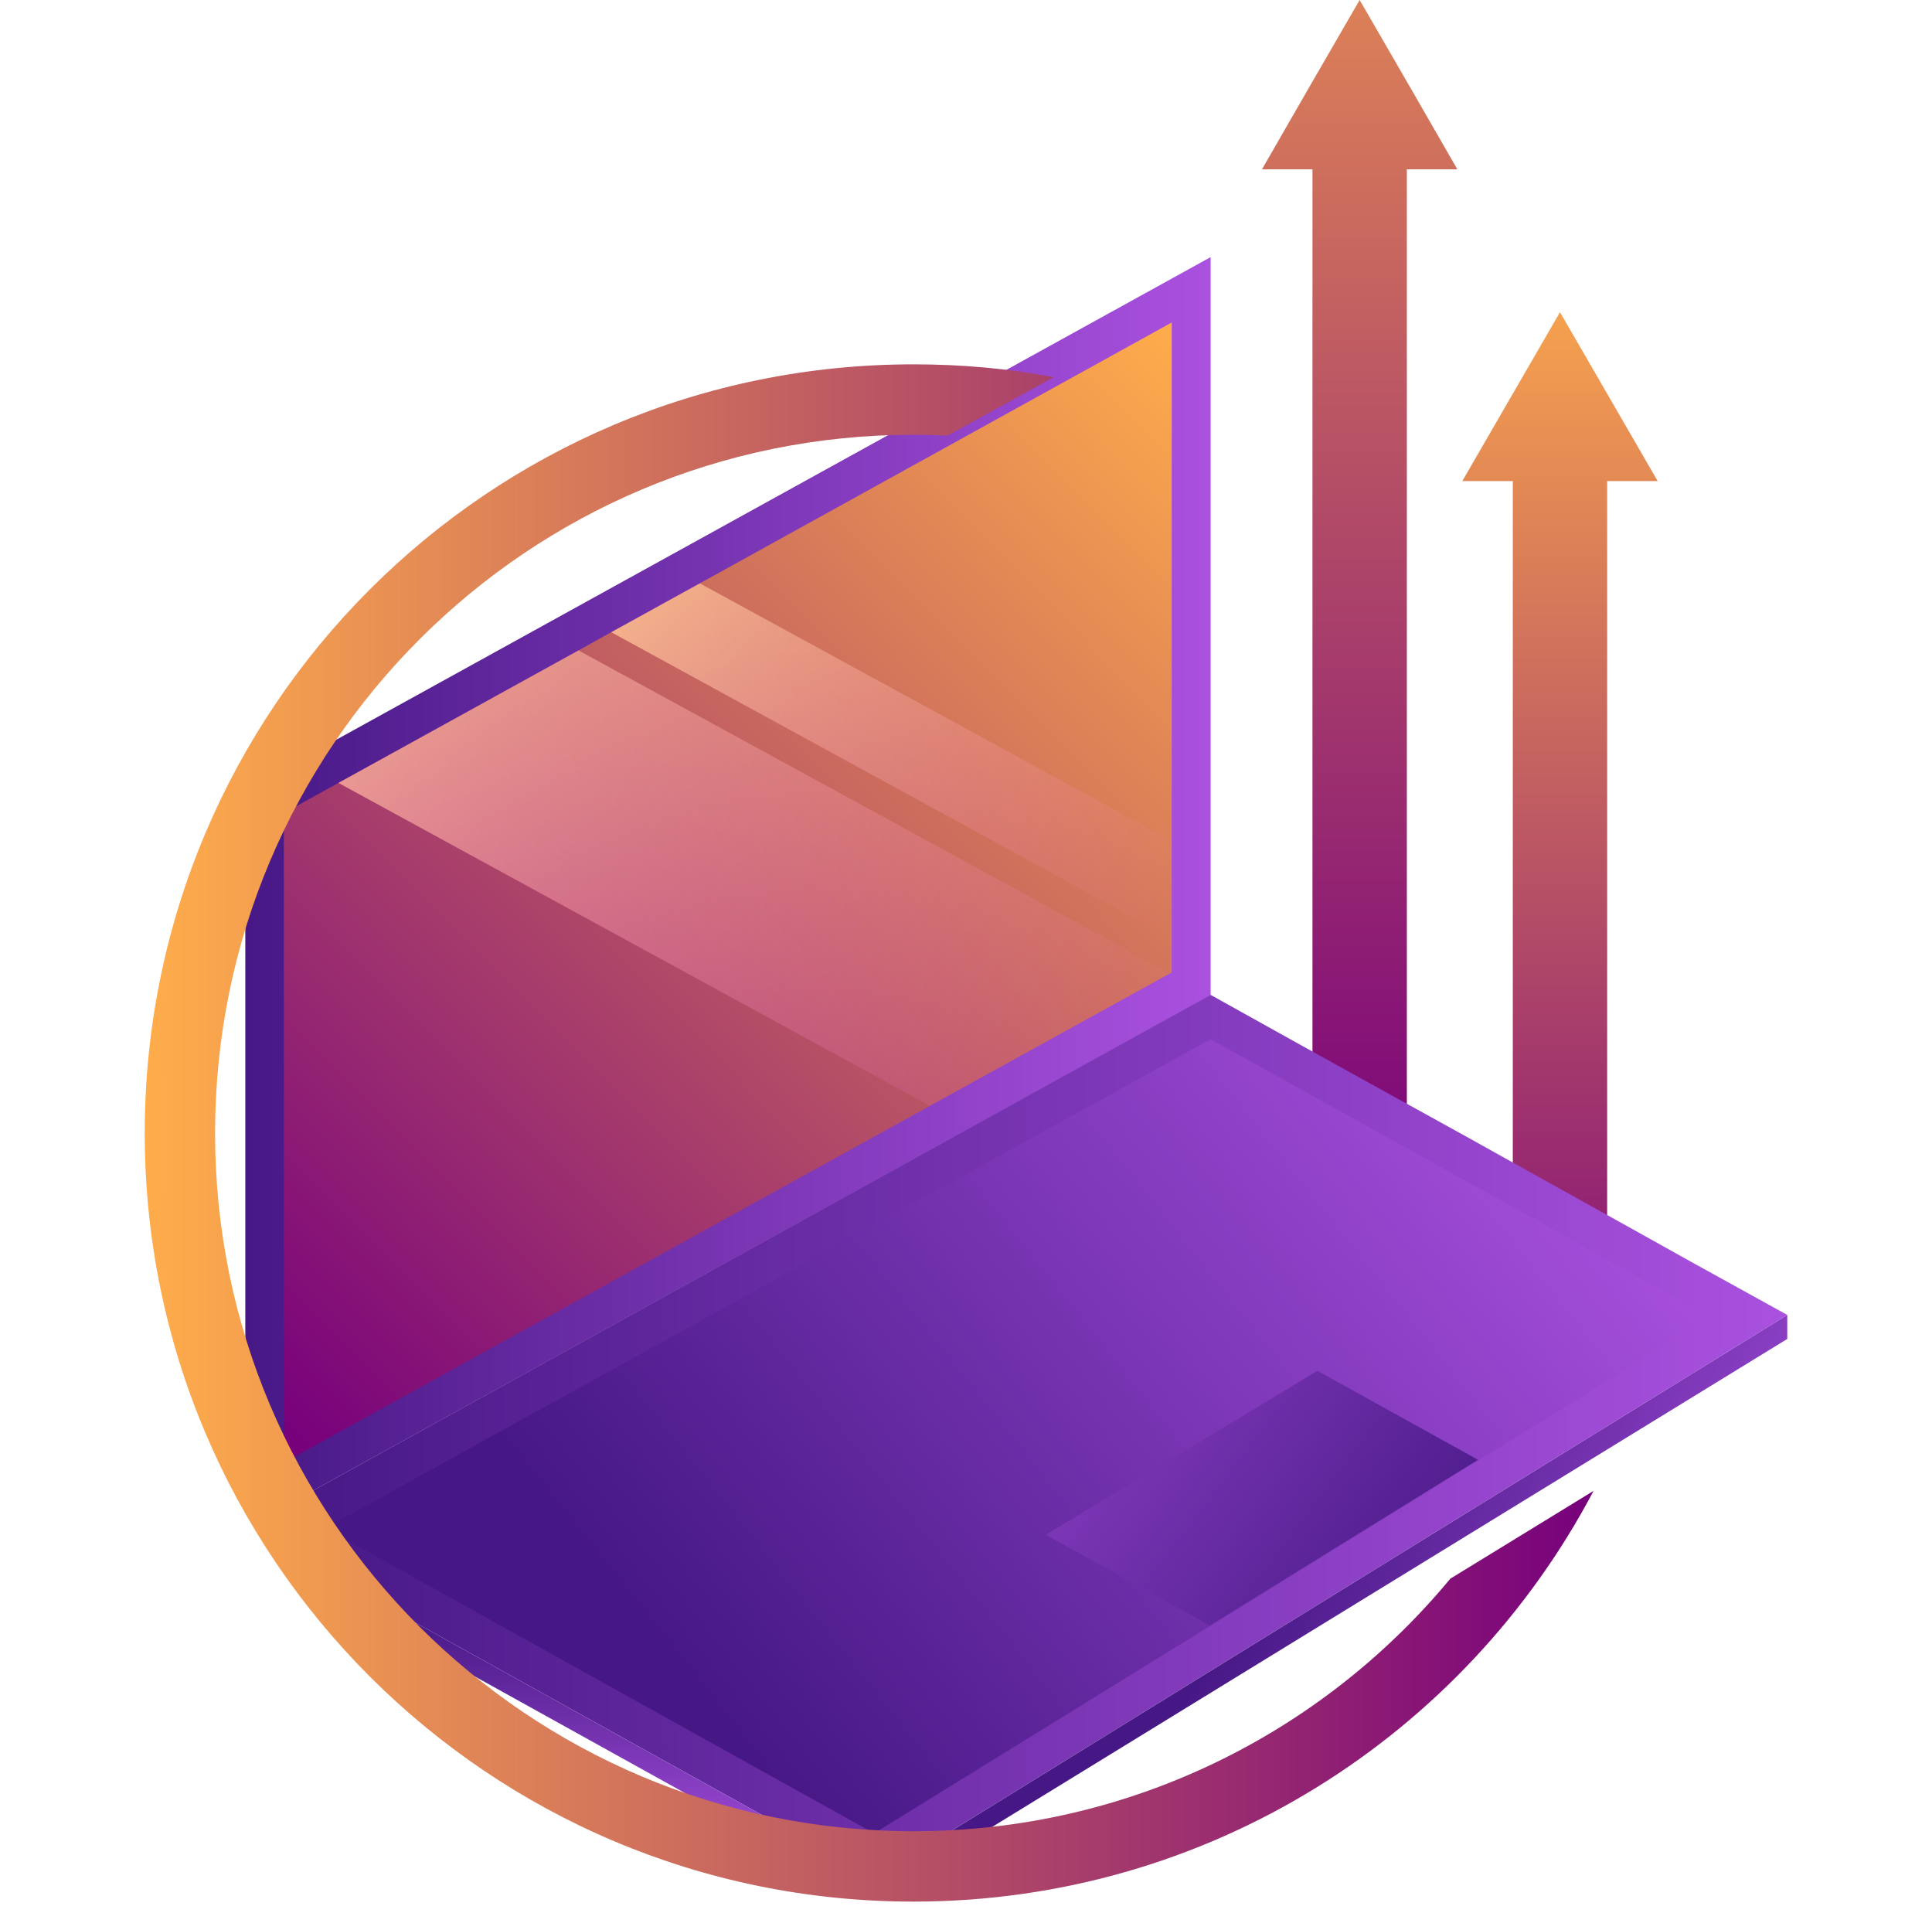
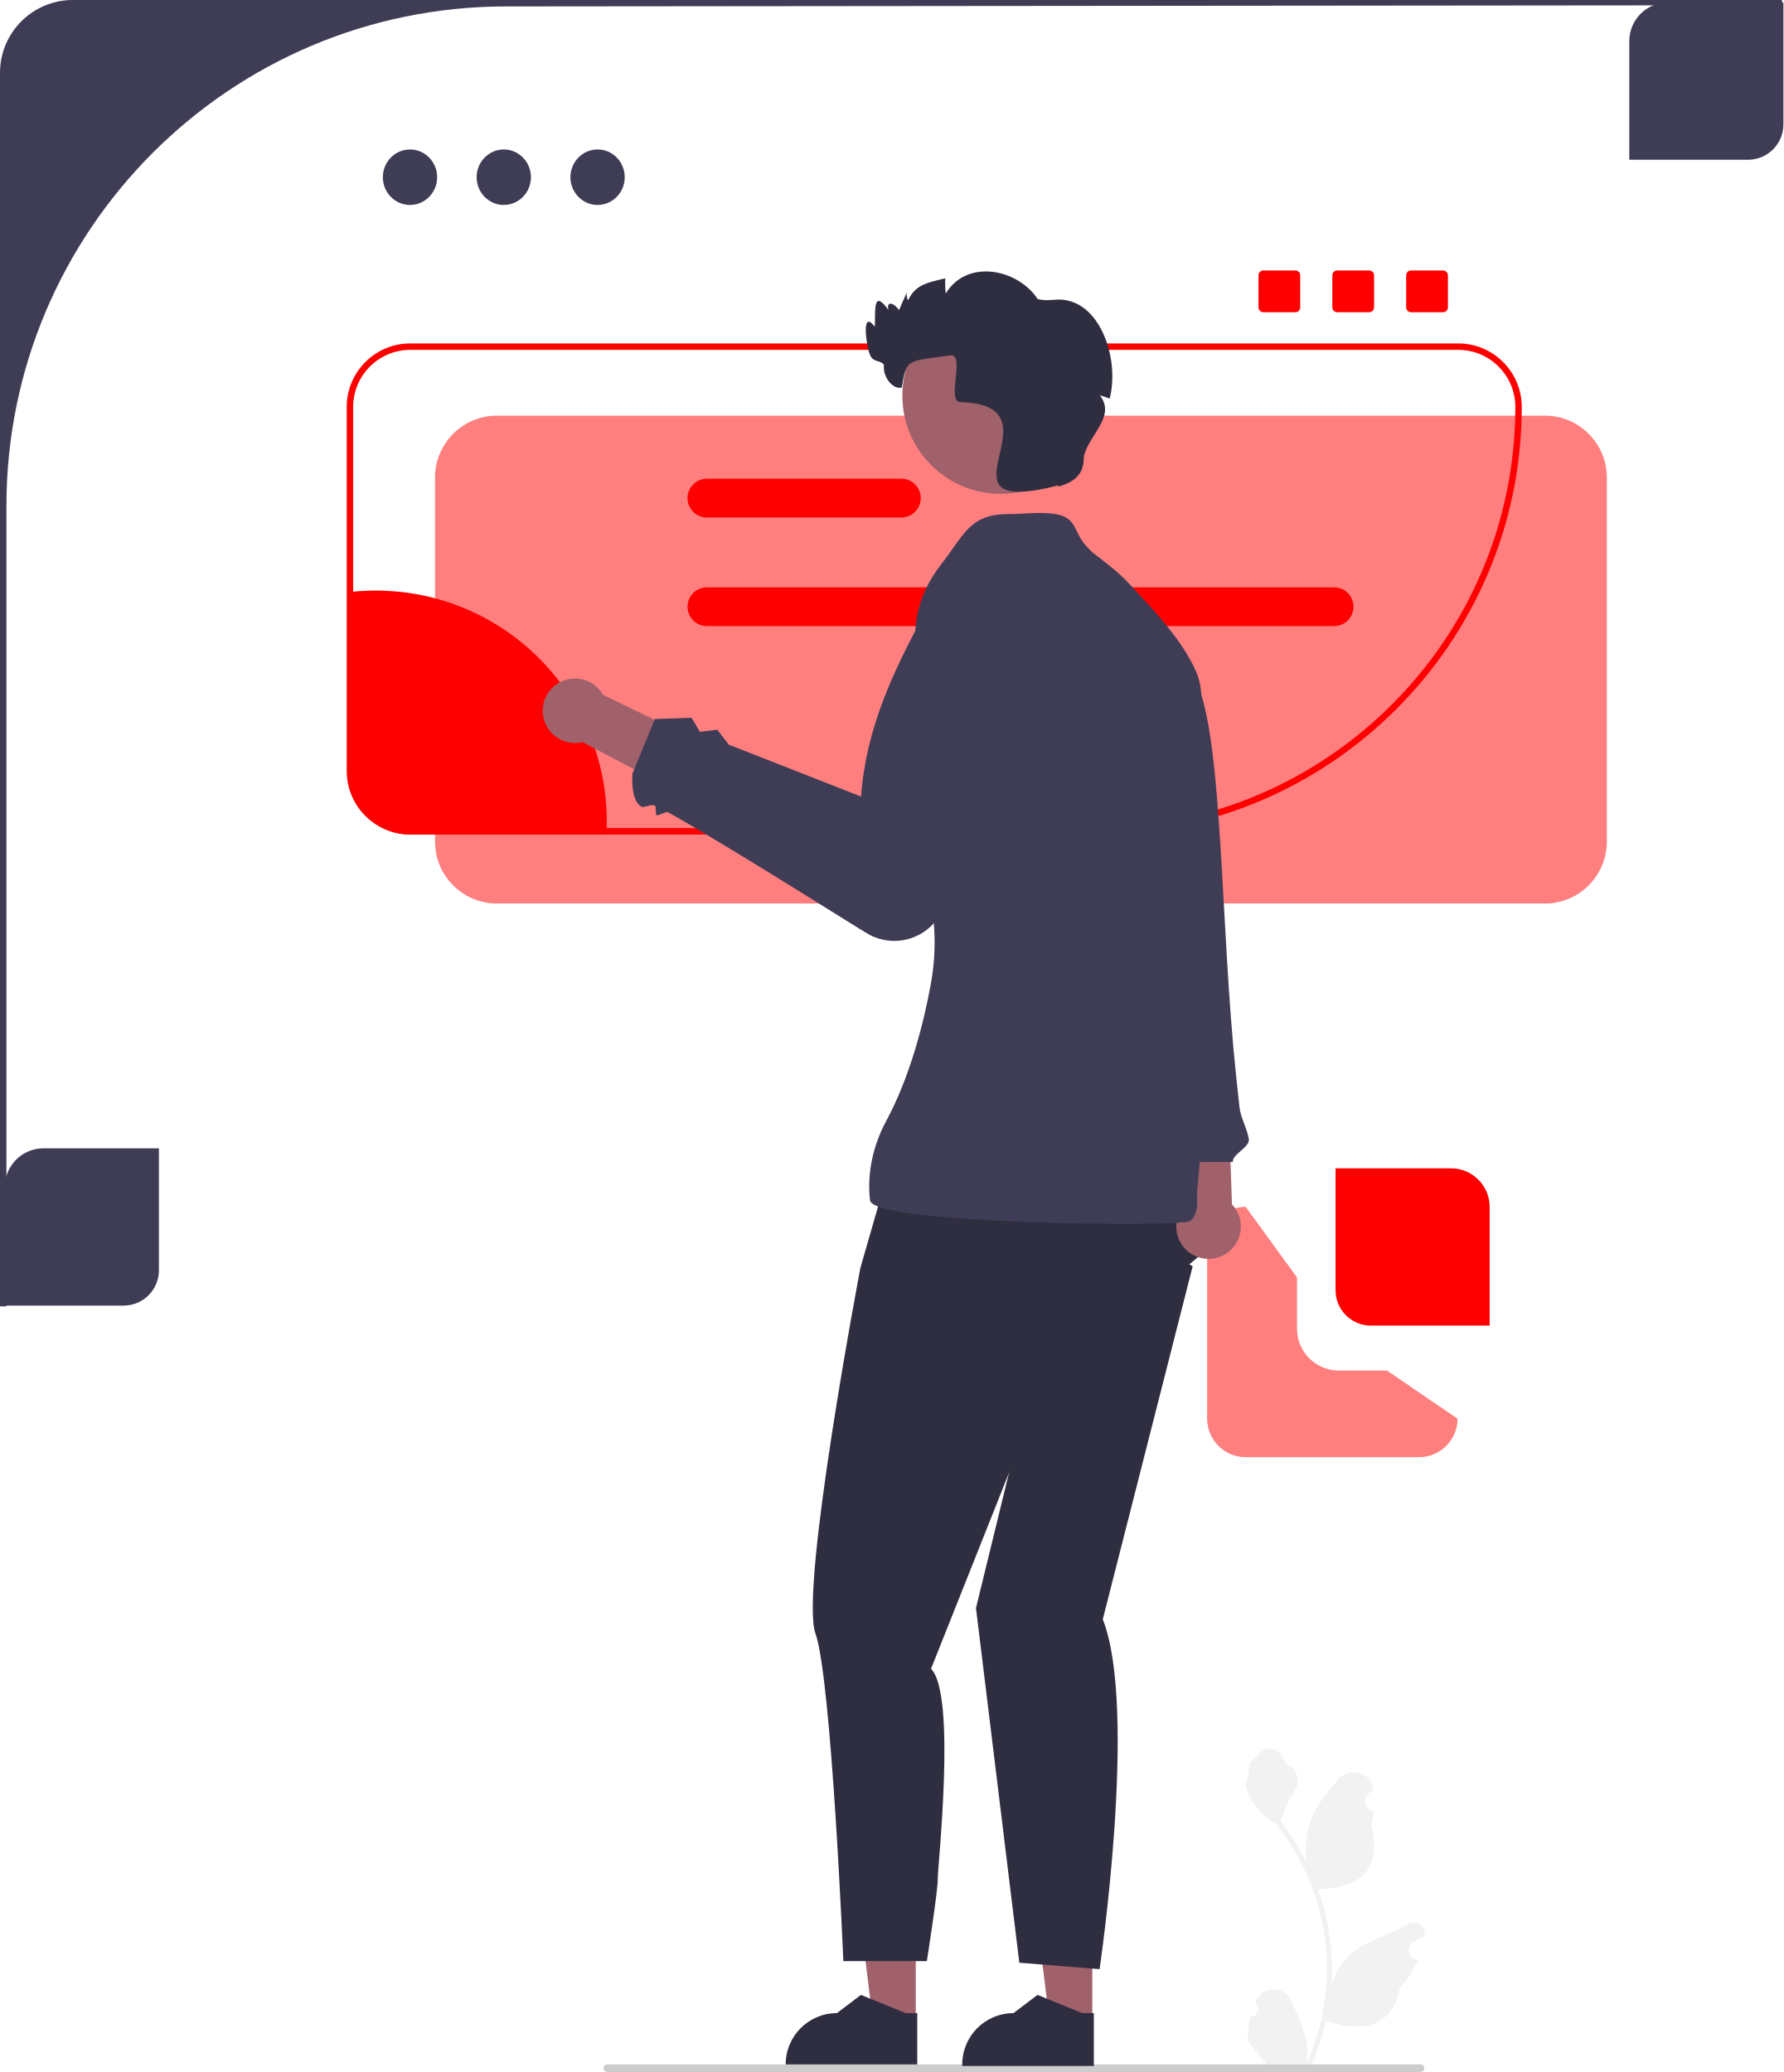
- <svg xmlns="http://www.w3.org/2000/svg" width="98" height="97" viewBox="0 0 98 97" fill="none">
-   <path d="M71.446 4.283L68.968 0L66.49 4.283L64.013 8.588H66.574V62.09H71.362V8.588H73.924L71.446 4.283Z" fill="url(#paint0_linear_3307_660)" />
-   <path d="M81.607 20.115L79.13 15.832L76.652 20.115L74.174 24.398H76.736V68.955H81.523V24.398H84.085L81.607 20.115Z" fill="url(#paint1_linear_3307_660)" />
-   <path d="M61.409 13.04V50.478L14.102 76.578L12.443 75.066V40.063L61.409 13.04Z" fill="url(#paint2_linear_3307_660)" />
-   <path d="M59.435 16.356V49.322L59.351 49.364L47.172 56.084L14.396 74.183V41.238L17.167 39.706L29.346 32.986L31.005 32.063L35.498 29.585L59.435 16.356Z" fill="url(#paint3_linear_3307_660)" />
-   <path d="M90.658 66.688L45.849 94.341L42.595 94.236L17.881 80.525L18.133 80.273L14.101 76.577L61.408 50.456L66.049 53.039L69.156 54.761L74.406 57.659L77.492 59.38L82.742 62.299L85.828 64.021L90.658 66.688Z" fill="url(#paint4_linear_3307_660)" />
-   <path d="M16.496 77.503L61.41 52.705L86.775 66.794L44.339 92.978L16.496 77.503Z" fill="url(#paint5_linear_3307_660)" />
-   <path d="M53.052 77.837L66.826 69.522L74.973 74.036L61.367 82.435L53.052 77.837Z" fill="url(#paint6_linear_3307_660)" />
-   <path d="M42.595 94.237L40.58 94.174L17.189 81.197L17.881 80.525L42.595 94.237Z" fill="url(#paint7_linear_3307_660)" />
-   <path d="M90.659 66.689V67.906L47.509 94.384L45.851 94.342L90.659 66.689Z" fill="url(#paint8_linear_3307_660)" />
-   <path style="mix-blend-mode:screen" d="M59.35 49.365L47.172 56.084L17.166 39.706L29.345 32.987L59.35 49.365Z" fill="url(#paint9_linear_3307_660)" />
-   <path style="mix-blend-mode:screen" d="M59.436 42.646V46.888V47.602L31.005 32.064L35.499 29.586L59.436 42.646Z" fill="url(#paint10_linear_3307_660)" />
-   <path d="M46.333 92.872C26.764 92.872 10.91 77.019 10.91 57.47C10.91 37.901 26.764 22.048 46.333 22.048C46.921 22.048 47.488 22.069 48.076 22.09L53.451 19.129C51.142 18.688 48.769 18.478 46.333 18.478C24.79 18.478 7.341 35.927 7.341 57.47C7.341 78.993 24.79 96.442 46.333 96.442C61.304 96.442 74.302 88.001 80.832 75.612L73.567 80.064C67.079 87.896 57.294 92.872 46.333 92.872Z" fill="url(#paint11_linear_3307_660)" />
-   <defs>
-     <linearGradient id="paint0_linear_3307_660" x1="263.53" y1="-21.238" x2="263.53" y2="61.707" gradientUnits="userSpaceOnUse">
-       <stop stop-color="#FFAD4B" />
-       <stop offset="1" stop-color="#77007C" />
-     </linearGradient>
-     <linearGradient id="paint1_linear_3307_660" x1="221.629" y1="11.351" x2="221.629" y2="74.347" gradientUnits="userSpaceOnUse">
-       <stop stop-color="#FFAD4B" />
-       <stop offset="1" stop-color="#77007C" />
-     </linearGradient>
-     <linearGradient id="paint2_linear_3307_660" x1="12.437" y1="13.039" x2="61.404" y2="13.039" gradientUnits="userSpaceOnUse">
-       <stop stop-color="#461885" />
-       <stop offset="1" stop-color="#AA51E0" />
-     </linearGradient>
-     <linearGradient id="paint3_linear_3307_660" x1="95.639" y1="52.784" x2="44.753" y2="103.158" gradientUnits="userSpaceOnUse">
-       <stop stop-color="#FFAD4B" />
-       <stop offset="1" stop-color="#77007C" />
-     </linearGradient>
-     <linearGradient id="paint4_linear_3307_660" x1="14.099" y1="50.458" x2="90.653" y2="50.458" gradientUnits="userSpaceOnUse">
-       <stop stop-color="#461885" />
-       <stop offset="1" stop-color="#AA51E0" />
-     </linearGradient>
-     <linearGradient id="paint5_linear_3307_660" x1="92.153" y1="69.947" x2="49.706" y2="103.681" gradientUnits="userSpaceOnUse">
-       <stop stop-color="#AA51E0" />
-       <stop offset="1" stop-color="#461885" />
-     </linearGradient>
-     <linearGradient id="paint6_linear_3307_660" x1="48.918" y1="55.133" x2="77.804" y2="77.121" gradientUnits="userSpaceOnUse">
-       <stop stop-color="#AA51E0" />
-       <stop offset="1" stop-color="#461885" />
-     </linearGradient>
-     <linearGradient id="paint7_linear_3307_660" x1="26.183" y1="95.148" x2="26.183" y2="81.839" gradientUnits="userSpaceOnUse">
-       <stop stop-color="#AA51E0" />
-       <stop offset="1" stop-color="#461885" />
-     </linearGradient>
-     <linearGradient id="paint8_linear_3307_660" x1="72.927" y1="64.415" x2="94.494" y2="77.061" gradientUnits="userSpaceOnUse">
-       <stop stop-color="#461885" />
-       <stop offset="1" stop-color="#AA51E0" />
-     </linearGradient>
-     <linearGradient id="paint9_linear_3307_660" x1="18.459" y1="18.606" x2="65.745" y2="44.613" gradientUnits="userSpaceOnUse">
-       <stop stop-color="#FFAD4B" />
-       <stop offset="1" stop-color="#77007C" stop-opacity="0" />
-     </linearGradient>
-     <linearGradient id="paint10_linear_3307_660" x1="32.09" y1="19.213" x2="65.116" y2="37.378" gradientUnits="userSpaceOnUse">
-       <stop stop-color="#FFAD4B" />
-       <stop offset="1" stop-color="#77007C" stop-opacity="0" />
-     </linearGradient>
-     <linearGradient id="paint11_linear_3307_660" x1="7.345" y1="18.47" x2="80.832" y2="18.47" gradientUnits="userSpaceOnUse">
-       <stop stop-color="#FFAD4B" />
-       <stop offset="1" stop-color="#77007C" />
-     </linearGradient>
-   </defs>
+ <svg xmlns="http://www.w3.org/2000/svg" width="555.5" height="645.545" viewBox="0 0 555.5 645.545">
+   <path d="M38.5,406.773H1.5v-37c0-6.6,5.4-12,12-12H49.5v38c0,6.065-4.935,11-11,11Z" fill="#3f3d56" />
+   <path d="M544.5,49.773h-37V12.773c0-6.6,5.4-12,12-12h36V38.773c0,6.065-4.935,11-11,11Z" fill="#3f3d56" />
+   <g>
+     <polygon points="285.241 629.768 271.914 629.767 265.575 578.362 285.244 578.364 285.241 629.768" fill="#a0616a" />
+     <path d="M285.71,643.671l-40.982-.002v-.518c.001-8.809,7.142-15.951,15.952-15.951h.001l7.486-5.679,13.967,5.68,3.578,0-.001,16.47Z" fill="#2f2e41" />
+   </g>
+   <path d="M276.795,364.463l-8.795,30.537s-19,99.935-14,113.935,8.685,102.065,8.685,102.065h26.016s3.504-22.341,3.402-25.703c-.102-3.362,5.898-57.362-2.102-65.362l35-88,55-46-21.567-26.77-81.638,5.299Z" fill="#2f2e41" />
+   <path d="M404,414v-16l-16-22c-6.6,0-12,5.4-12,12v54c0,6.6,5.4,12,12,12h54c6.6,0,12-5.4,12-12l-22-15h-15c-7.168,0-13-5.832-13-13Z" fill="#ff0000" opacity=".5" />
+   <path d="M481.22,281.5H154.78c-10.631,0-19.279-8.649-19.279-19.28v-113.44c0-10.631,8.648-19.28,19.279-19.28H481.22c10.631,0,19.28,8.649,19.28,19.28v113.44c0,10.631-8.649,19.28-19.28,19.28Z" fill="#ff0000" opacity=".5" />
+   <path d="M340.78,260H127.78c-10.907,0-19.78-8.874-19.78-19.78V126.78c0-10.907,8.873-19.78,19.78-19.78H454.22c10.907,0,19.78,8.874,19.78,19.78,0,73.458-59.762,133.22-133.22,133.22ZM127.78,109c-9.804,0-17.78,7.976-17.78,17.78v113.44c0,9.804,7.976,17.78,17.78,17.78h213c72.355,0,131.22-58.865,131.22-131.22,0-9.804-7.976-17.78-17.78-17.78H127.78Z" fill="#ff0000" />
+   <g>
+     <path d="M367.8,377.044l-2.117-29.963,16.948-3.597,1.111,31.758c.668,.704,1.246,1.516,1.702,2.43,2.479,4.968,.462,11.006-4.507,13.486-4.968,2.479-11.006,.462-13.486-4.507-1.581-3.169-1.327-6.768,.349-9.606Z" fill="#a0616a" />
+     <path d="M340.895,184.923l-6.52,4.859,16.025,91.379-2.343,5.595,3.125,2.939,.958,7.028,12.618,65.278h19.242c-.282-2.268,5.281-4.592,5-7-.321-2.753-2.575-6.918-2.895-9.827-.099-.901-.199-1.808-.298-2.722-.146-1.341-.292-2.696-.438-4.063-.113-1.058-.227-2.124-.34-3.197-2.46-23.216-3.472-49.342-4.893-71.901-1.812-28.76-4.289-51.724-11.282-55.476l-27.959-22.893Z" fill="#3f3d56" />
+   </g>
+   <path d="M389.535,628.212c2.066,.129,3.208-2.437,1.645-3.933l-.155-.618c.02-.05,.041-.099,.062-.148,2.089-4.982,9.17-4.947,11.241,.042,1.839,4.428,4.179,8.864,4.756,13.546,.258,2.067,.142,4.172-.316,6.2,4.308-9.411,6.575-19.687,6.575-30.021,0-2.597-.142-5.193-.433-7.783-.239-2.119-.568-4.224-.995-6.31-2.306-11.277-7.299-22.018-14.5-30.99-3.462-1.892-6.349-4.851-8.093-8.397-.626-1.279-1.117-2.655-1.35-4.056,.394,.052,1.486-5.949,1.188-6.317,.549-.833,1.532-1.247,2.131-2.06,2.982-4.043,7.091-3.337,9.236,2.157,4.582,2.313,4.627,6.148,1.815,9.837-1.789,2.347-2.035,5.522-3.604,8.035,.162,.207,.329,.407,.491,.614,2.961,3.798,5.522,7.88,7.681,12.169-.61-4.766,.291-10.508,1.826-14.21,1.748-4.217,5.025-7.769,7.91-11.415,3.466-4.379,10.573-2.468,11.184,3.083,.006,.054,.012,.107,.017,.161-.429,.242-.848,.499-1.259,.77-2.339,1.547-1.531,5.174,1.241,5.602l.063,.01c-.155,1.544-.42,3.074-.807,4.579,3.702,14.316-4.29,19.53-15.701,19.764-.252,.129-.497,.258-.749,.381,1.156,3.255,2.08,6.594,2.764,9.979,.614,2.99,1.04,6.013,1.279,9.049,.297,3.83,.271,7.68-.052,11.503l.019-.136c.82-4.211,3.107-8.145,6.427-10.87,4.946-4.063,11.933-5.559,17.268-8.824,2.568-1.572,5.859,.459,5.411,3.437l-.022,.143c-.794,.323-1.569,.698-2.319,1.117-.429,.242-.848,.499-1.259,.77-2.339,1.547-1.531,5.174,1.241,5.602l.063,.01c.045,.006,.084,.013,.129,.019-1.363,3.236-3.262,6.239-5.639,8.829-2.315,12.497-12.256,13.683-22.89,10.044h-.006c-1.163,5.064-2.861,10.011-5.044,14.726h-18.02c-.065-.2-.123-.407-.181-.607,1.666,.103,3.346,.006,4.986-.297-1.337-1.641-2.674-3.294-4.011-4.935-.032-.032-.058-.065-.084-.097-.678-.84-1.363-1.673-2.041-2.512l-0-.001c-.042-2.578,.267-5.147,.879-7.64l.001-0Z" fill="#f2f2f2" />
+   <path d="M187.983,644.355c0,.66,.53,1.19,1.19,1.19h253.29c.66,0,1.19-.53,1.19-1.19,0-.66-.53-1.19-1.19-1.19H189.173c-.66,0-1.19,.53-1.19,1.19Z" fill="#ccc" />
+   <path d="M22.69,0C10.159,0,0,10.159,0,22.69V407H2V157.68C2,71.7,71.7,2,157.68,2l397.684-.364-.364-1.636H22.69Z" fill="#3f3d56" />
+   <path d="M189,256c0,1.34-.04,2.68-.11,4h-61.11c-10.37,0-18.78-8.41-18.78-18.78v-56.78c2.63-.29,5.3-.44,8-.44,39.76,0,72,32.24,72,72Z" fill="#ff0000" />
+   <path d="M415.551,182.996H220.182c-3.33,0-6.036,2.706-6.036,6.036s2.706,6.036,6.036,6.036h195.369c3.33,0,6.036-2.706,6.036-6.036s-2.706-6.036-6.036-6.036Z" fill="#ff0000" />
+   <path d="M280.756,149.152h-60.575c-3.33,0-6.036,2.706-6.036,6.036s2.706,6.036,6.036,6.036h60.575c3.33,0,6.036-2.706,6.036-6.036s-2.706-6.036-6.036-6.036Z" fill="#ff0000" />
+   <g>
+     <polygon points="340.241 629.768 326.914 629.767 320.575 578.362 340.244 578.364 340.241 629.768" fill="#a0616a" />
+     <path d="M340.71,643.671l-40.982-.002v-.518c.001-8.809,7.142-15.951,15.952-15.951h.001l7.486-5.679,13.967,5.68,3.578,0-.001,16.47Z" fill="#2f2e41" />
+   </g>
+   <path d="M312.5,376.5l7,61-15.5,63.5,13.5,110.5,25,2s12-81,1-109l28-110-21-12-38-6Z" fill="#2f2e41" />
+   <path d="M338.583,170.386c-4.412-4.71-2.901-9-9.722-10.203-4.624-.815-10.189,.002-14.924-.002-11.9-.011-13.689,6.569-20.54,15.311-17.647,22.517-1.229,40.586-5.397,67.508-3.873,25.014,6.506,38.636,1.909,63.718-2.188,11.939-6.43,28.75-13.852,42.481-4.098,7.581-6.063,16.401-5.058,24.802,.89,7.435,96.907,8.302,99.564,6.472,3.129-2.154,2.071-6.772,2.376-9.989,.828-8.716,1.67-14.822-.423-23.725-1.967-8.366-1.93-18.086-1.957-26.732-.026-8.336-11.768,5.426-11.085-2.896,.87-10.614,2.595-20.998,4.495-31.516,1.471-8.141,2.047-16.506,4.208-24.477,2.489-9.182,5.456-17.259,5.556-26.888,.078-7.496,1.887-17.974-1.093-24.841-4.39-10.117-13.243-19.227-20.712-27.33-3.714-4.029-7.401-6.651-11.643-9.991" fill="#3f3d56" />
+   <g>
+     <path d="M187.849,216.49l27.035,13.091-5.324,16.487-28.09-14.858c-.943,.228-1.935,.325-2.954,.265-5.543-.325-9.773-5.083-9.448-10.626,.325-5.543,5.083-9.773,10.626-9.448,3.535,.207,6.53,2.221,8.156,5.088Z" fill="#a0616a" />
+     <path d="M270.775,291.212c-2.59-1.372-42.035-26.527-62.775-38.212-.389-.219-3.066,1.215-3.439,1.005-.57-.321-.028-2.705-.561-3.005-1.155-.651-3.312,.823-4.269,.284-3.465-1.953-2.731-10.284-2.731-10.284l7-17,11.444-.365,2.556,4.365,5.426-.654,3.574,4.654,41.192,16.162c1.601-21.478,10.19-39.197,19.494-56.53l3.761,.711c9.484,1.792,15.81,10.818,14.258,20.345l-10.862,66.676c-1.052,6.204-5.441,11.206-11.455,13.054-4.346,1.336-8.855,.784-12.613-1.205Z" fill="#3f3d56" />
+   </g>
+   <circle cx="311.671" cy="123.257" r="30.605" fill="#a0616a" />
+   <path d="M345.639,124.188c-1.07-.43-2.14-.79-3.07-1.02,5.252,6.612-3.614,12.414-4.99,19.18,.115,5.372-2.822,7.808-7.96,9.28l.12-.42c-41.791,10.705,2.293-24.929-30.38-25.911-4.98,.291,1.671-15.367-3.45-14.579-13,2-13.606,.626-14.999,10.001-2.531,.829-6.001-3.001-5.59-7.001-.926-1.683-3.347-.606-4.32-3.16-1.03-1.95-2.99-14.7,1.48-8.74,.296-4.069-.855-12.387,4.22-5.28-.66-3.233,2.146-1.833,3.32,.09,.83-1.89,1.66-3.77,2.48-5.66-.23,.85-.08,1.78,.34,2.62,2.359-5.011,5.96-5.465,11.58-6.88-.065,1.535-.03,3.331,.18,4.72,6.525-10.811,22.328-7.791,28.629,1.761,3.993,.912,5.681-.47,9.681,.529,10.748,2.687,15.661,19.26,12.73,30.47Z" fill="#2f2e41" />
+   <path d="M427,413h37v-37c0-6.6-5.4-12-12-12h-36v38c0,6.065,4.935,11,11,11Z" fill="#ff0000" />
+   <ellipse cx="127.706" cy="55.21" rx="8.457" ry="8.645" fill="#3f3d56" />
+   <ellipse cx="156.92" cy="55.21" rx="8.457" ry="8.645" fill="#3f3d56" />
+   <ellipse cx="186.134" cy="55.21" rx="8.457" ry="8.645" fill="#3f3d56" />
+   <path d="M393.5,84.273c-.827,0-1.5,.673-1.5,1.5v10c0,.827,.673,1.5,1.5,1.5h10c.827,0,1.5-.673,1.5-1.5v-10c0-.827-.673-1.5-1.5-1.5h-10Z" fill="#ff0000" />
+   <path d="M416.5,84.273c-.827,0-1.5,.673-1.5,1.5v10c0,.827,.673,1.5,1.5,1.5h10c.827,0,1.5-.673,1.5-1.5v-10c0-.827-.673-1.5-1.5-1.5h-10Z" fill="#ff0000" />
+   <path d="M439.5,84.273c-.827,0-1.5,.673-1.5,1.5v10c0,.827,.673,1.5,1.5,1.5h10c.827,0,1.5-.673,1.5-1.5v-10c0-.827-.673-1.5-1.5-1.5h-10Z" fill="#ff0000" />
</svg>
